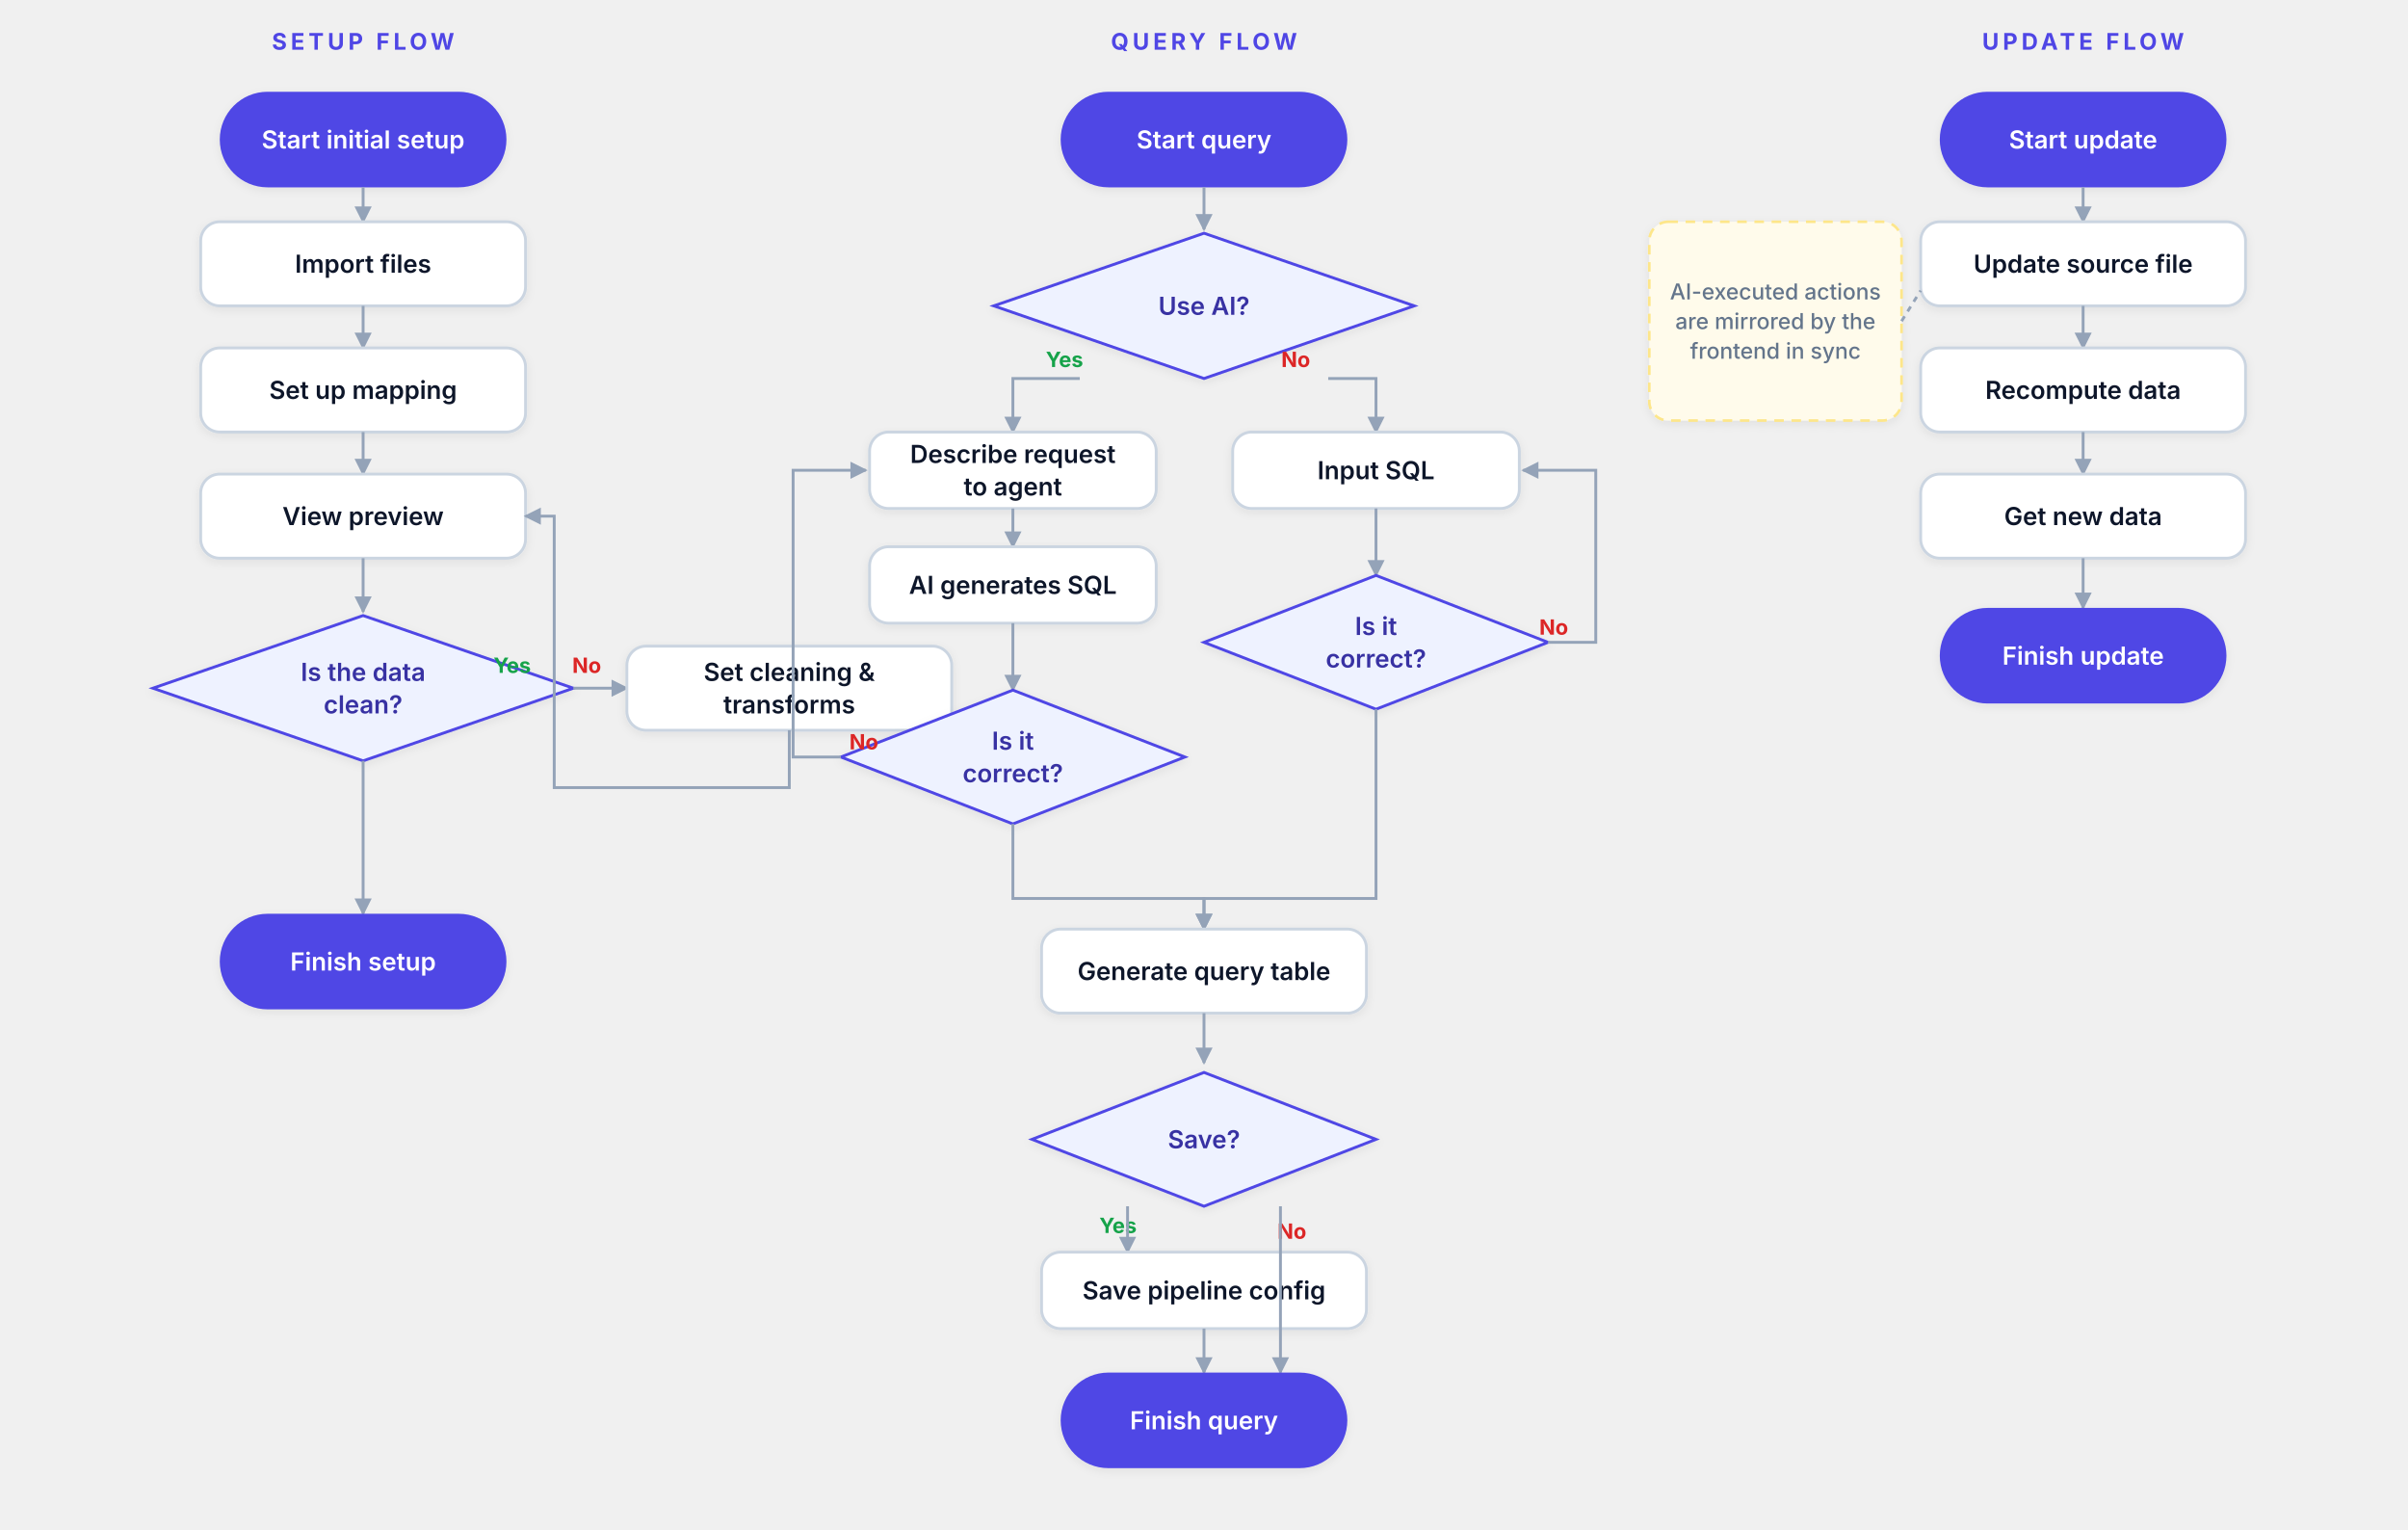
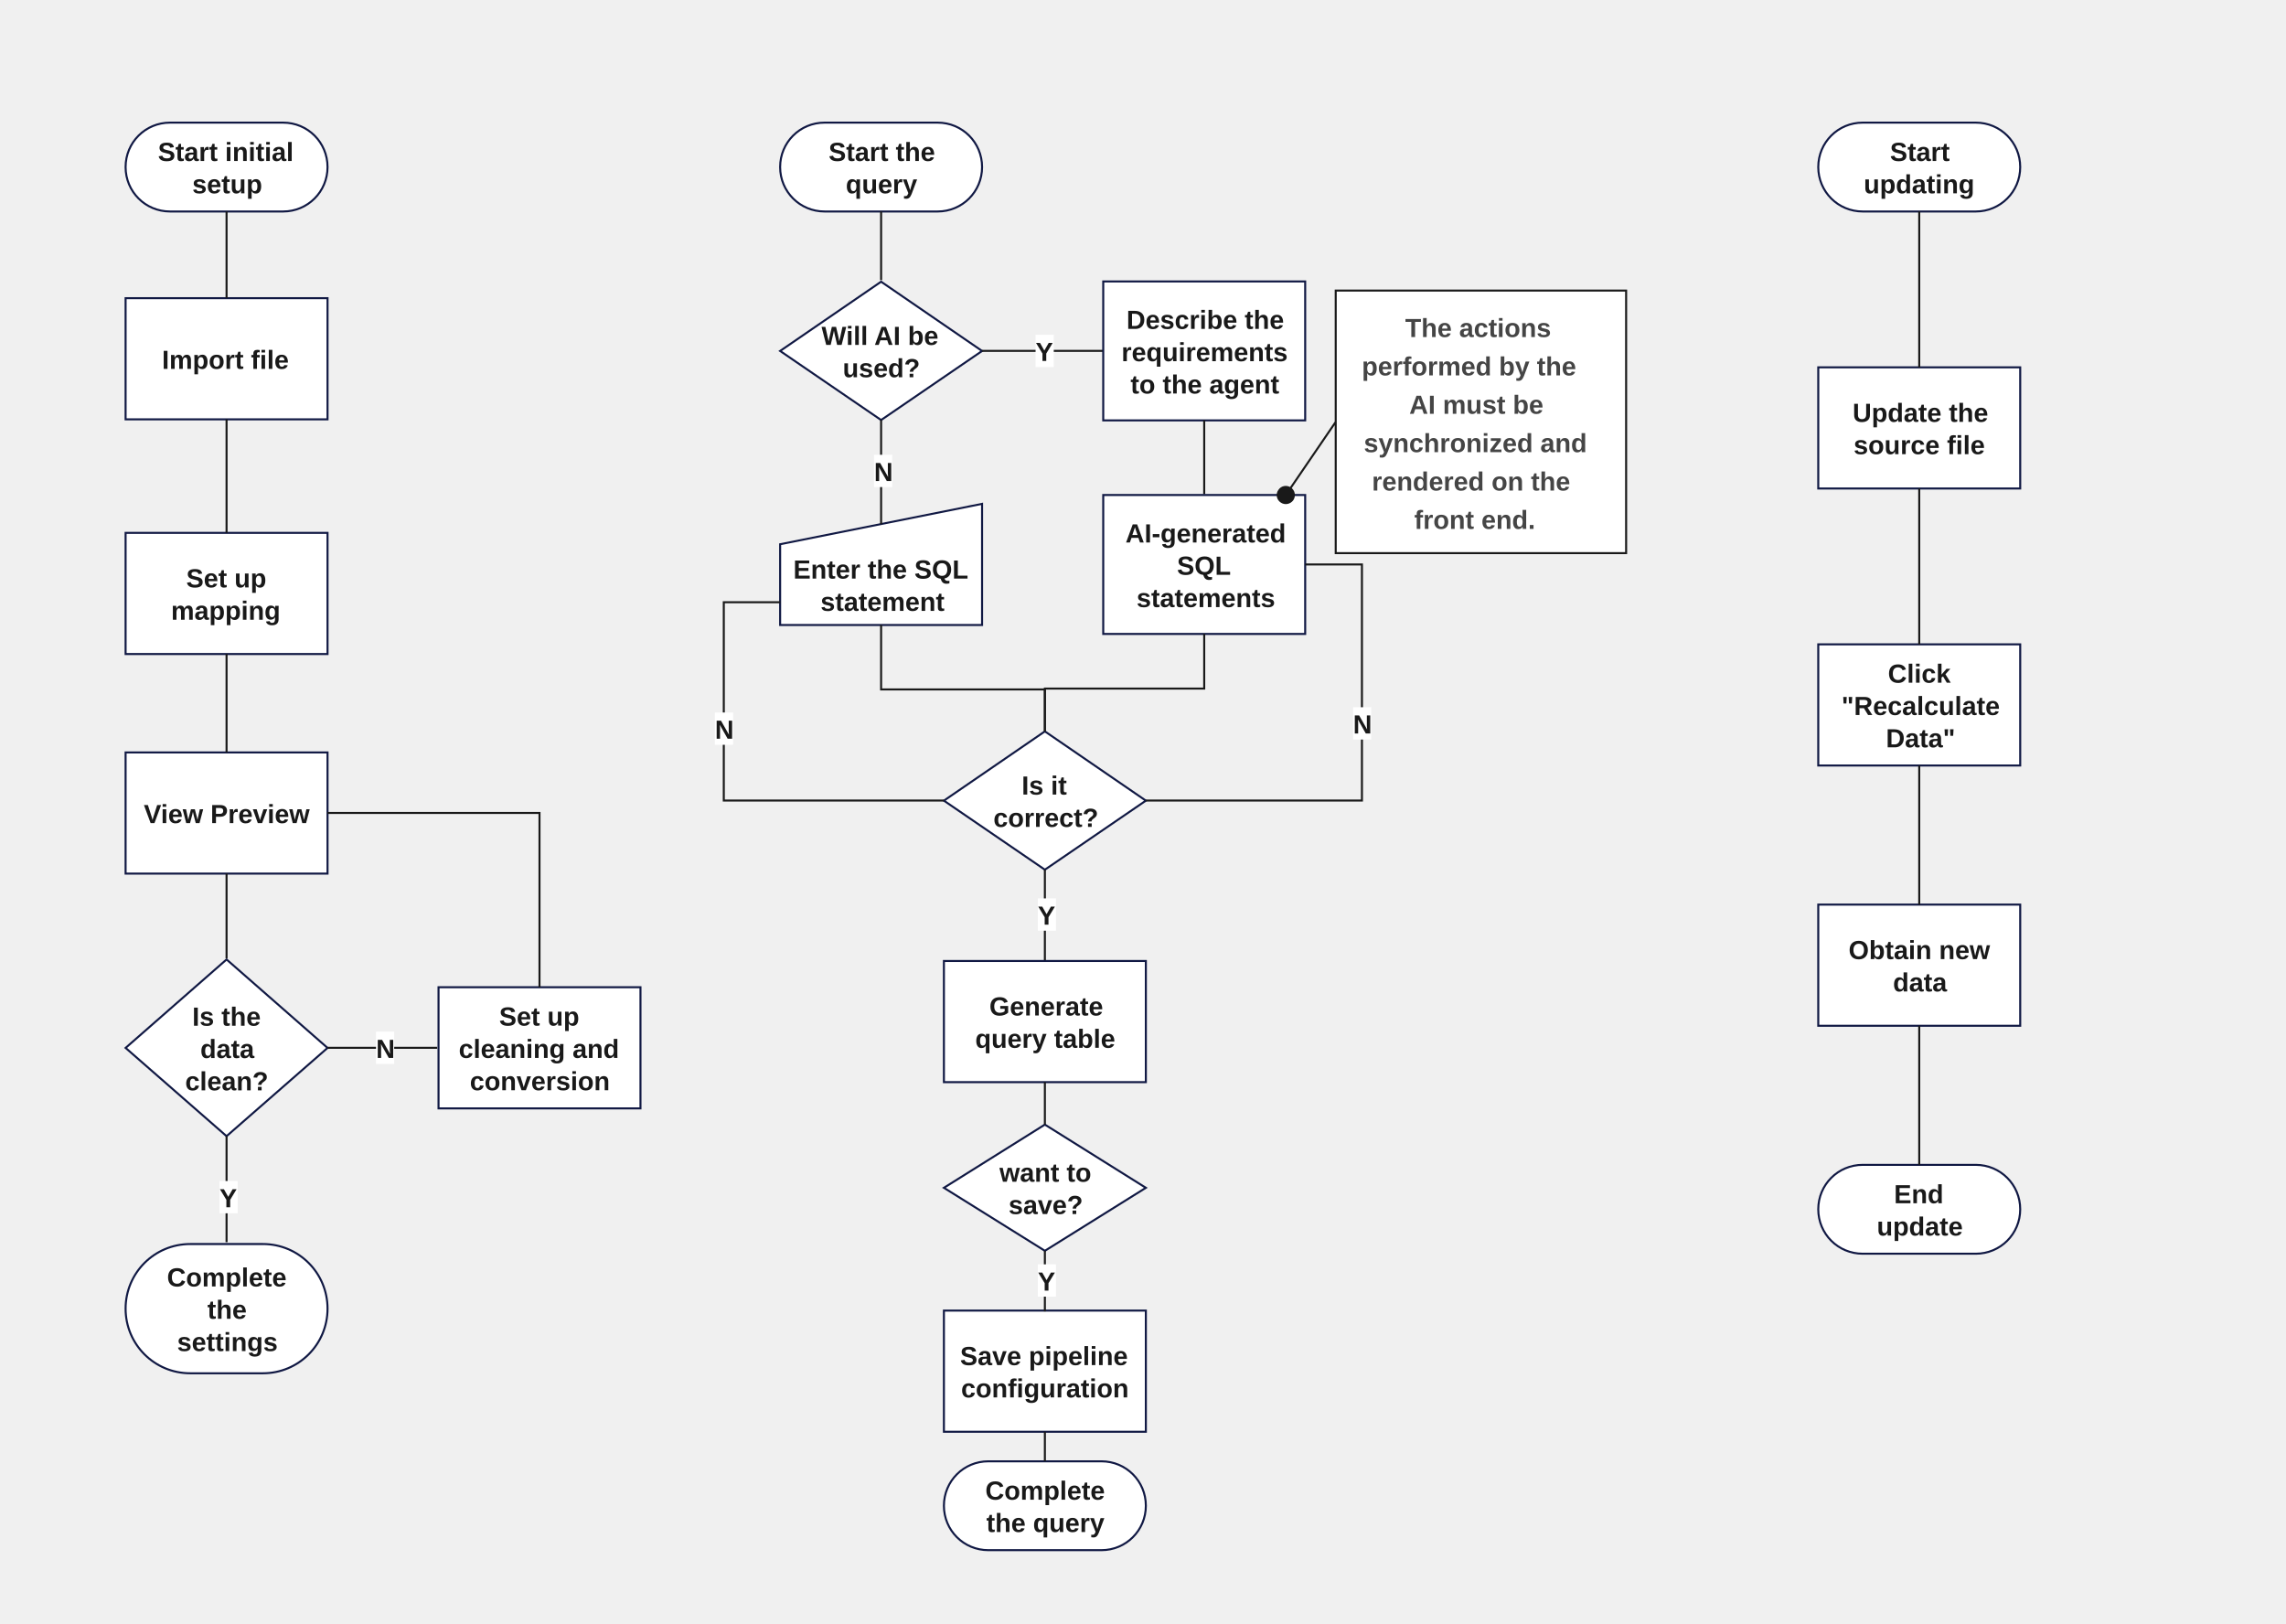
- <svg xmlns="http://www.w3.org/2000/svg" width="1260" height="800" viewBox="0 0 1260 800" role="img" aria-label="OnWorking — User Flows">
-   <style>svg{font-family:'Segoe UI', 'Inter', -apple-system, 'Helvetica Neue', Arial, sans-serif;}</style>
+ <svg xmlns="http://www.w3.org/2000/svg" xmlns:ns1="urn:edrawmax" height="804" width="1132" viewBox="0 0 1132 804">
  <defs>
-     <marker id="arr" markerWidth="9" markerHeight="9" refX="8" refY="4.5" orient="auto" markerUnits="userSpaceOnUse">
-       <path d="M0,0 L9,4.5 L0,9 z" fill="#94A3B8" />
+     <marker markerHeight="10" orient="auto" ns1:arrow="4" refX="7" markerWidth="10" markerUnits="userSpaceOnUse" id="edrawArrow_end_4_1_#191919" refY="4">
+       <path d="M1.0,1.0L7.0,4.0L1.0,7.0L1.0,1.0" stroke="#191919" stroke-width="1" stroke-linecap="round" fill="#191919" />
    </marker>
-     <filter id="sh" x="-10%" y="-10%" width="120%" height="130%">
-       <feDropShadow dx="0" dy="1.5" stdDeviation="2.5" flood-color="#0F172A" flood-opacity="0.07" />
-     </filter>
  </defs>
-   <text x="190" y="26" font-size="12" font-weight="700" fill="#4F46E5" text-anchor="middle" letter-spacing="2">SETUP FLOW</text>
-   <text x="630" y="26" font-size="12" font-weight="700" fill="#4F46E5" text-anchor="middle" letter-spacing="2">QUERY FLOW</text>
-   <text x="1090" y="26" font-size="12" font-weight="700" fill="#4F46E5" text-anchor="middle" letter-spacing="2">UPDATE FLOW</text>
-   <g filter="url(#sh)">
-     <rect x="115" y="48" width="150" height="50" rx="25" fill="#4F46E5" stroke="none" />
-     <text x="190" y="77.68" font-size="13" font-weight="600" fill="#FFFFFF" text-anchor="middle">Start initial setup</text>
+   <g ns1:name="软件流程图" id="page2" transform="translate(5.5,5.5)">
+     <rect x="0" y="0" height="794" width="1123" fill="none" />
+     <g id="shape1" transform="translate(56.693,55.2224)">
+       <path d="M22.0,44.0L78.0,44.0L78.0,44.0C90.2,44.0,100.0,34.2,100.0,22.0C100.0,9.8,90.2,.0,78.0,.0L22.0,.0L22.0,.0C9.8,.0,.0,9.8,.0,22.0C.0,34.2,9.8,44.0,22.0,44.0z" stroke="#101843" stroke-width="1" fill="#ffffff" fill-rule="nonzero" />
+       <text style="fill:#191919;font-family:Arial,PingFang SC,Mircrosoft YaHei,Arial;font-size:20px;font-weight:bold" xml:space="preserve">
+         <tspan x="16.0" textLength="69.0" style="font-size:13px" y="19.0">Start initial </tspan>
+         <tspan x="33.0" textLength="34.0" style="font-size:13px" y="35.0">setup</tspan>
+       </text>
+     </g>
+     <g id="shape2" transform="translate(56.693,142.152)">
+       <path d="M100.0,60.0L100.0,.0L.0,.0L.0,60.0L100.0,60.0z" stroke="#101843" stroke-width="1" fill="#ffffff" fill-rule="nonzero" />
+       <text style="fill:#191919;font-family:Arial,PingFang SC,Mircrosoft YaHei,Arial;font-size:20px;font-weight:bold" xml:space="preserve">
+         <tspan x="18.0" textLength="64.0" style="font-size:13px" y="35.0">Import file</tspan>
+       </text>
+     </g>
+     <g id="shape3" transform="translate(106.693,99.2224)">
+       <path d="M.0,.0L.0,42.9" stroke="#191919" stroke-width="1" marker-end="url(#edrawArrow_end_4_1_#191919)" fill="none" />
+     </g>
+     <g id="shape4" transform="translate(56.693,258.364)">
+       <path d="M100.0,60.0L100.0,.0L.0,.0L.0,60.0L100.0,60.0z" stroke="#101843" stroke-width="1" fill="#ffffff" fill-rule="nonzero" />
+       <text style="fill:#191919;font-family:Arial,PingFang SC,Mircrosoft YaHei,Arial;font-size:20px;font-weight:bold" xml:space="preserve">
+         <tspan x="30.0" textLength="44.0" style="font-size:13px" y="27.0">Set up </tspan>
+         <tspan x="22.5" textLength="55.0" style="font-size:13px" y="43.0">mapping</tspan>
+       </text>
+     </g>
+     <g id="shape5" transform="translate(106.693,202.152)">
+       <path d="M.0,.0L.0,56.2" stroke="#191919" stroke-width="1" marker-end="url(#edrawArrow_end_4_1_#191919)" fill="none" />
+     </g>
+     <g id="shape6" transform="translate(56.693,367.089)">
+       <path d="M100.0,60.0L100.0,.0L.0,.0L.0,60.0L100.0,60.0z" stroke="#101843" stroke-width="1" fill="#ffffff" fill-rule="nonzero" />
+       <text style="fill:#191919;font-family:Arial,PingFang SC,Mircrosoft YaHei,Arial;font-size:20px;font-weight:bold" xml:space="preserve">
+         <tspan x="9.0" textLength="82.0" style="font-size:13px" y="35.0">View Preview</tspan>
+       </text>
+     </g>
+     <g id="shape7" transform="translate(106.693,318.364)">
+       <path d="M.0,.0L.0,48.7" stroke="#191919" stroke-width="1" marker-end="url(#edrawArrow_end_4_1_#191919)" fill="none" />
+     </g>
+     <g id="shape8" transform="translate(211.654,483.356)">
+       <path d="M100.0,60.0L100.0,.0L.0,.0L.0,60.0L100.0,60.0z" stroke="#101843" stroke-width="1" fill="#ffffff" fill-rule="nonzero" />
+       <text style="fill:#191919;font-family:Arial,PingFang SC,Mircrosoft YaHei,Arial;font-size:20px;font-weight:bold" xml:space="preserve">
+         <tspan x="30.0" textLength="44.0" style="font-size:13px" y="19.0">Set up </tspan>
+         <tspan x="10.0" textLength="84.0" style="font-size:13px" y="35.0">cleaning and </tspan>
+         <tspan x="15.5" textLength="69.0" style="font-size:13px" y="51.0">conversion</tspan>
+       </text>
+     </g>
+     <g id="shape9" transform="translate(56.693,469.606)">
+       <path d="M50.0,87.5L100.0,43.8L50.0,.0L.0,43.8L50.0,87.5z" stroke="#101843" stroke-width="1" fill="#ffffff" fill-rule="nonzero" />
+       <text style="fill:#191919;font-family:Arial,PingFang SC,Mircrosoft YaHei,Arial;font-size:20px;font-weight:bold" xml:space="preserve">
+         <tspan x="33.0" textLength="38.0" style="font-size:13px" y="32.8">Is the </tspan>
+         <tspan x="37.0" textLength="30.0" style="font-size:13px" y="48.8">data </tspan>
+         <tspan x="29.5" textLength="41.0" style="font-size:13px" y="64.8">clean?</tspan>
+       </text>
+     </g>
+     <g id="shape10" transform="translate(106.693,427.089)">
+       <path d="M.0,.0L.0,42.0" stroke="#191919" stroke-width="1" marker-end="url(#edrawArrow_end_4_1_#191919)" fill="none" />
+     </g>
+     <g id="shape11" transform="translate(156.693,513.356)">
+       <path d="M.0,.0L54.3,.0" stroke="#191919" stroke-width="1" marker-end="url(#edrawArrow_end_4_1_#191919)" fill="none" />
+       <rect x="24.0" y="-8.0" height="16.0" width="9.0" fill="#ffffff" />
+       <text style="fill:#191919;font-family:Arial,PingFang SC,Mircrosoft YaHei,Arial;font-size:20px;font-weight:bold" xml:space="preserve">
+         <tspan x="24.0" textLength="9.0" style="font-size:13px" y="5.0">N</tspan>
+       </text>
+     </g>
+     <g id="shape12" transform="translate(261.654,483.356)">
+       <path d="M.0,.0L.0,-86.3L-105.0,-86.3" stroke="#191919" stroke-width="1" marker-end="url(#edrawArrow_end_4_1_#191919)" fill="none" />
+     </g>
+     <g id="shape13" transform="translate(56.693,610.5197)">
+       <path d="M32.0,64.0L68.0,64.0L68.0,64.0C85.7,64.0,100.0,49.7,100.0,32.0C100.0,14.3,85.7,.0,68.0,.0L32.0,.0L32.0,.0C14.3,.0,.0,14.3,.0,32.0C.0,49.7,14.3,64.0,32.0,64.0z" stroke="#101843" stroke-width="1" fill="#ffffff" fill-rule="nonzero" />
+       <text style="fill:#191919;font-family:Arial,PingFang SC,Mircrosoft YaHei,Arial;font-size:20px;font-weight:bold" xml:space="preserve">
+         <tspan x="20.5" textLength="59.5" style="font-size:13px" y="21.0">Complete </tspan>
+         <tspan x="40.5" textLength="23.0" style="font-size:13px" y="37.0">the </tspan>
+         <tspan x="25.5" textLength="49.0" style="font-size:13px" y="53.0">settings</tspan>
+       </text>
+     </g>
+     <g id="shape14" transform="translate(106.693,557.106)">
+       <path d="M.0,.0L.0,52.5" stroke="#191919" stroke-width="1" marker-end="url(#edrawArrow_end_4_1_#191919)" fill="none" />
+       <rect x="-3.5" y="22.2" height="16.0" width="9.0" fill="#ffffff" />
+       <text style="fill:#191919;font-family:Arial,PingFang SC,Mircrosoft YaHei,Arial;font-size:20px;font-weight:bold" xml:space="preserve">
+         <tspan x="-3.5" textLength="9.0" style="font-size:13px" y="35.2">Y</tspan>
+       </text>
+     </g>
+     <g id="shape15" transform="translate(380.811,55.2224)">
+       <path d="M22.0,44.0L78.0,44.0L78.0,44.0C90.2,44.0,100.0,34.2,100.0,22.0C100.0,9.8,90.2,.0,78.0,.0L22.0,.0L22.0,.0C9.8,.0,.0,9.8,.0,22.0C.0,34.2,9.8,44.0,22.0,44.0z" stroke="#101843" stroke-width="1" fill="#ffffff" fill-rule="nonzero" />
+       <text style="fill:#191919;font-family:Arial,PingFang SC,Mircrosoft YaHei,Arial;font-size:20px;font-weight:bold" xml:space="preserve">
+         <tspan x="24.0" textLength="56.0" style="font-size:13px" y="19.0">Start the </tspan>
+         <tspan x="32.5" textLength="35.0" style="font-size:13px" y="35.0">query</tspan>
+       </text>
+     </g>
+     <g id="shape16" transform="translate(380.811,133.992)">
+       <path d="M50.0,68.5L100.0,34.3L50.0,.0L.0,34.3L50.0,68.5z" stroke="#101843" stroke-width="1" fill="#ffffff" fill-rule="nonzero" />
+       <text style="fill:#191919;font-family:Arial,PingFang SC,Mircrosoft YaHei,Arial;font-size:20px;font-weight:bold" xml:space="preserve">
+         <tspan x="20.5" textLength="59.5" style="font-size:13px" y="31.3">Will AI be </tspan>
+         <tspan x="31.0" textLength="38.0" style="font-size:13px" y="47.3">used?</tspan>
+       </text>
+     </g>
+     <g id="shape17" transform="translate(480.811,168.242)">
+       <path d="M.0,.0L60.0,.0" stroke="#191919" stroke-width="1" marker-end="url(#edrawArrow_end_4_1_#191919)" fill="none" />
+       <rect x="26.5" y="-8.0" height="16.0" width="9.0" fill="#ffffff" />
+       <text style="fill:#191919;font-family:Arial,PingFang SC,Mircrosoft YaHei,Arial;font-size:20px;font-weight:bold" xml:space="preserve">
+         <tspan x="26.5" textLength="9.0" style="font-size:13px" y="5.0">Y</tspan>
+       </text>
+     </g>
+     <g id="shape18" transform="translate(540.811,133.867)">
+       <path d="M100.0,68.8L100.0,.0L.0,.0L.0,68.8L100.0,68.8z" stroke="#101843" stroke-width="1" fill="#ffffff" fill-rule="nonzero" />
+       <text style="fill:#191919;font-family:Arial,PingFang SC,Mircrosoft YaHei,Arial;font-size:20px;font-weight:bold" xml:space="preserve">
+         <tspan x="11.5" textLength="81.0" style="font-size:13px" y="23.5">Describe the </tspan>
+         <tspan x="9.0" textLength="86.0" style="font-size:13px" y="39.5">requirements </tspan>
+         <tspan x="13.5" textLength="73.0" style="font-size:13px" y="55.5">to the agent</tspan>
+       </text>
+     </g>
+     <g id="shape19" transform="translate(590.811,202.617)">
+       <path d="M.0,.0L.0,36.6" stroke="#191919" stroke-width="1" marker-end="url(#edrawArrow_end_4_1_#191919)" fill="none" />
+     </g>
+     <g id="shape20" transform="translate(540.811,239.617)">
+       <path d="M100.0,68.8L100.0,.0L.0,.0L.0,68.8L100.0,68.8z" stroke="#101843" stroke-width="1" fill="#ffffff" fill-rule="nonzero" />
+       <text style="fill:#191919;font-family:Arial,PingFang SC,Mircrosoft YaHei,Arial;font-size:20px;font-weight:bold" xml:space="preserve">
+         <tspan x="11.0" textLength="82.0" style="font-size:13px" y="23.5">AI-generated </tspan>
+         <tspan x="36.5" textLength="31.0" style="font-size:13px" y="39.5">SQL </tspan>
+         <tspan x="16.5" textLength="67.0" style="font-size:13px" y="55.5">statements</tspan>
+       </text>
+     </g>
+     <g id="shape21" transform="translate(430.811,99.2224)">
+       <path d="M.0,.0L.0,34.0" stroke="#191919" stroke-width="1" marker-end="url(#edrawArrow_end_4_1_#191919)" fill="none" />
+     </g>
+     <g id="shape22" transform="translate(380.811,243.992)">
+       <ns1:custProps>
+         <ns1:property ns1:Format="#,###0.00" ns1:Unit="CNY" ns1:Label="Cost" ns1:Name="Cost" ns1:Type="4" ns1:Value="" ns1:Invisible="0" />
+         <ns1:property ns1:Format="[h]:[mm] &quot;eh:em&quot;" ns1:Unit="" ns1:Label="Duration" ns1:Name="Duration" ns1:Type="3" ns1:Value="" ns1:Invisible="0" />
+         <ns1:property ns1:Format="@" ns1:Unit="" ns1:Label="Resources" ns1:Name="Resources" ns1:Type="0" ns1:Value="" ns1:Invisible="0" />
+       </ns1:custProps>
+       <path d="M.0,60.0L100.0,60.0L100.0,.0L.0,20.0L.0,60.0z" stroke="#101843" stroke-width="1" fill="#ffffff" fill-rule="nonzero" />
+       <text style="fill:#191919;font-family:Arial,PingFang SC,Mircrosoft YaHei,Arial;font-size:20px;font-weight:bold" xml:space="preserve">
+         <tspan x="6.5" textLength="89.5" style="font-size:13px" y="37.0">Enter the SQL </tspan>
+         <tspan x="20.0" textLength="60.0" style="font-size:13px" y="53.0">statement</tspan>
+       </text>
+     </g>
+     <g id="shape23" transform="translate(430.811,202.492)">
+       <path d="M.0,.0L.0,51.5" stroke="#191919" stroke-width="1" marker-end="url(#edrawArrow_end_4_1_#191919)" fill="none" />
+       <rect x="-3.5" y="17.2" height="16.0" width="9.0" fill="#ffffff" />
+       <text style="fill:#191919;font-family:Arial,PingFang SC,Mircrosoft YaHei,Arial;font-size:20px;font-weight:bold" xml:space="preserve">
+         <tspan x="-3.5" textLength="9.0" style="font-size:13px" y="30.2">N</tspan>
+       </text>
+     </g>
+     <g id="shape24" transform="translate(461.913,356.661)">
+       <path d="M50.0,68.5L100.0,34.3L50.0,.0L.0,34.3L50.0,68.5z" stroke="#101843" stroke-width="1" fill="#ffffff" fill-rule="nonzero" />
+       <text style="fill:#191919;font-family:Arial,PingFang SC,Mircrosoft YaHei,Arial;font-size:20px;font-weight:bold" xml:space="preserve">
+         <tspan x="38.5" textLength="27.0" style="font-size:13px" y="31.3">Is it </tspan>
+         <tspan x="24.5" textLength="51.0" style="font-size:13px" y="47.3">correct?</tspan>
+       </text>
+     </g>
+     <g id="shape25" transform="translate(590.811,308.367)">
+       <path d="M.0,.0L.0,27.1L-78.9,27.1L-78.9,48.3" stroke="#191919" stroke-width="1" marker-end="url(#edrawArrow_end_4_1_#191919)" fill="none" />
+     </g>
+     <g id="shape26" transform="translate(430.811,303.992)">
+       <path d="M.0,.0L.0,31.9L81.1,31.9L81.1,52.7" stroke="#191919" stroke-width="1" marker-end="url(#edrawArrow_end_4_1_#191919)" fill="none" />
+     </g>
+     <g id="shape27" transform="translate(461.913,390.911)">
+       <path d="M.0,.0L-109.0,.0L-109.0,-98.2L-81.0,-98.2" stroke="#191919" stroke-width="1" marker-end="url(#edrawArrow_end_4_1_#191919)" fill="none" />
+       <rect x="-113.4" y="-43.6" height="16.0" width="9.0" fill="#ffffff" />
+       <text style="fill:#191919;font-family:Arial,PingFang SC,Mircrosoft YaHei,Arial;font-size:20px;font-weight:bold" xml:space="preserve">
+         <tspan x="-113.4" textLength="9.0" style="font-size:13px" y="-30.6">N</tspan>
+       </text>
+     </g>
+     <g id="shape28" transform="translate(561.913,390.911)">
+       <path d="M.0,.0L107.0,.0L107.0,-116.9L79.0,-116.9" stroke="#191919" stroke-width="1" marker-end="url(#edrawArrow_end_4_1_#191919)" fill="none" />
+       <rect x="102.6" y="-46.2" height="16.0" width="9.0" fill="#ffffff" />
+       <text style="fill:#191919;font-family:Arial,PingFang SC,Mircrosoft YaHei,Arial;font-size:20px;font-weight:bold" xml:space="preserve">
+         <tspan x="102.6" textLength="9.0" style="font-size:13px" y="-33.2">N</tspan>
+       </text>
+     </g>
+     <g id="shape29" transform="translate(461.913,470.356)">
+       <path d="M100.0,60.0L100.0,.0L.0,.0L.0,60.0L100.0,60.0z" stroke="#101843" stroke-width="1" fill="#ffffff" fill-rule="nonzero" />
+       <text style="fill:#191919;font-family:Arial,PingFang SC,Mircrosoft YaHei,Arial;font-size:20px;font-weight:bold" xml:space="preserve">
+         <tspan x="22.5" textLength="59.0" style="font-size:13px" y="27.0">Generate </tspan>
+         <tspan x="15.5" textLength="69.0" style="font-size:13px" y="43.0">query table</tspan>
+       </text>
+     </g>
+     <g id="shape30" transform="translate(511.913,425.161)">
+       <path d="M.0,.0L.0,44.8" stroke="#191919" stroke-width="1" marker-end="url(#edrawArrow_end_4_1_#191919)" fill="none" />
+       <rect x="-3.5" y="14.2" height="16.0" width="9.0" fill="#ffffff" />
+       <text style="fill:#191919;font-family:Arial,PingFang SC,Mircrosoft YaHei,Arial;font-size:20px;font-weight:bold" xml:space="preserve">
+         <tspan x="-3.5" textLength="9.0" style="font-size:13px" y="27.2">Y</tspan>
+       </text>
+     </g>
+     <g id="shape31" transform="translate(461.913,643.478)">
+       <path d="M100.0,60.0L100.0,.0L.0,.0L.0,60.0L100.0,60.0z" stroke="#101843" stroke-width="1" fill="#ffffff" fill-rule="nonzero" />
+       <text style="fill:#191919;font-family:Arial,PingFang SC,Mircrosoft YaHei,Arial;font-size:20px;font-weight:bold" xml:space="preserve">
+         <tspan x="8.0" textLength="88.0" style="font-size:13px" y="27.0">Save pipeline </tspan>
+         <tspan x="8.5" textLength="83.0" style="font-size:13px" y="43.0">configuration</tspan>
+       </text>
+     </g>
+     <g id="shape32" transform="translate(461.913,551.374)">
+       <path d="M50.0,62.5L100.0,31.3L50.0,.0L.0,31.3L50.0,62.5z" stroke="#101843" stroke-width="1" fill="#ffffff" fill-rule="nonzero" />
+       <text style="fill:#191919;font-family:Arial,PingFang SC,Mircrosoft YaHei,Arial;font-size:20px;font-weight:bold" xml:space="preserve">
+         <tspan x="27.5" textLength="49.0" style="font-size:13px" y="28.3">want to </tspan>
+         <tspan x="32.0" textLength="36.0" style="font-size:13px" y="44.3">save?</tspan>
+       </text>
+     </g>
+     <g id="shape33" transform="translate(511.913,530.356)">
+       <path d="M.0,.0L.0,21.0" stroke="#191919" stroke-width="1" marker-end="url(#edrawArrow_end_4_1_#191919)" fill="none" />
+     </g>
+     <g id="shape34" transform="translate(511.913,613.874)">
+       <path d="M.0,.0L.0,30.0" stroke="#191919" stroke-width="1" marker-end="url(#edrawArrow_end_4_1_#191919)" fill="none" />
+       <rect x="-3.5" y="6.7" height="16.0" width="9.0" fill="#ffffff" />
+       <text style="fill:#191919;font-family:Arial,PingFang SC,Mircrosoft YaHei,Arial;font-size:20px;font-weight:bold" xml:space="preserve">
+         <tspan x="-3.5" textLength="9.0" style="font-size:13px" y="19.7">Y</tspan>
+       </text>
+     </g>
+     <g id="shape35" transform="translate(461.913,718.1102)">
+       <path d="M22.0,44.0L78.0,44.0L78.0,44.0C90.2,44.0,100.0,34.2,100.0,22.0C100.0,9.8,90.2,.0,78.0,.0L22.0,.0L22.0,.0C9.8,.0,.0,9.8,.0,22.0C.0,34.2,9.8,44.0,22.0,44.0z" stroke="#101843" stroke-width="1" fill="#ffffff" fill-rule="nonzero" />
+       <text style="fill:#191919;font-family:Arial,PingFang SC,Mircrosoft YaHei,Arial;font-size:20px;font-weight:bold" xml:space="preserve">
+         <tspan x="20.5" textLength="63.0" style="font-size:13px" y="19.0">Complete </tspan>
+         <tspan x="21.0" textLength="58.0" style="font-size:13px" y="35.0">the query</tspan>
+       </text>
+     </g>
+     <g id="shape36" transform="translate(511.913,703.478)">
+       <path d="M.0,.0L.0,14.6" stroke="#191919" stroke-width="1" marker-end="url(#edrawArrow_end_4_1_#191919)" fill="none" />
+     </g>
+     <g id="shape37" transform="translate(894.882,55.2224)">
+       <path d="M22.0,44.0L78.0,44.0L78.0,44.0C90.2,44.0,100.0,34.2,100.0,22.0C100.0,9.8,90.2,.0,78.0,.0L22.0,.0L22.0,.0C9.8,.0,.0,9.8,.0,22.0C.0,34.2,9.8,44.0,22.0,44.0z" stroke="#101843" stroke-width="1" fill="#ffffff" fill-rule="nonzero" />
+       <text style="fill:#191919;font-family:Arial,PingFang SC,Mircrosoft YaHei,Arial;font-size:20px;font-weight:bold" xml:space="preserve">
+         <tspan x="35.5" textLength="33.0" style="font-size:13px" y="19.0">Start </tspan>
+         <tspan x="22.5" textLength="55.0" style="font-size:13px" y="35.0">updating</tspan>
+       </text>
+     </g>
+     <g id="shape38" transform="matrix(0,1,-1,0,799.734,138.395)">
+       <path d="M65.0,143.8L101.2,168.5M.0,.0L130.0,.0L130.0,143.8L.0,143.8L.0,.0z" stroke="#191919" stroke-width="1" fill="#ffffff" fill-rule="nonzero" />
+       <path d="M104.5,170.8C103.3,172.6,100.8,173.1,99.0,171.8C97.1,170.6,96.7,168.1,97.9,166.3C99.2,164.4,101.7,164.0,103.5,165.2C105.3,166.5,105.8,169.0,104.5,170.8" stroke="#191919" stroke-width="1" stroke-linecap="round" fill="#191919" />
+       <text style="fill:#454545;font-family:微软雅黑,PingFang SC,Mircrosoft YaHei,Arial;font-size:20px;font-weight:bold" xml:space="preserve" transform="matrix(0.00,-1.00,1.00,0.00,-6.9,136.9)">
+         <tspan x="27.5" textLength="79.0" style="font-size:13px" y="29.9">The actions </tspan>
+         <tspan x="6.0" textLength="122.0" style="font-size:13px" y="48.9">performed by the </tspan>
+         <tspan x="29.5" textLength="75.0" style="font-size:13px" y="67.9">AI must be </tspan>
+         <tspan x="7.0" textLength="120.0" style="font-size:13px" y="86.9">synchronized and </tspan>
+         <tspan x="11.0" textLength="112.0" style="font-size:13px" y="105.9">rendered on the </tspan>
+         <tspan x="32.0" textLength="66.0" style="font-size:13px" y="124.9">front end.</tspan>
+       </text>
+     </g>
+     <g id="shape39" transform="translate(894.882,176.395)">
+       <path d="M100.0,60.0L100.0,.0L.0,.0L.0,60.0L100.0,60.0z" stroke="#101843" stroke-width="1" fill="#ffffff" fill-rule="nonzero" />
+       <text style="fill:#191919;font-family:Arial,PingFang SC,Mircrosoft YaHei,Arial;font-size:20px;font-weight:bold" xml:space="preserve">
+         <tspan x="17.0" textLength="70.0" style="font-size:13px" y="27.0">Update the </tspan>
+         <tspan x="17.5" textLength="65.0" style="font-size:13px" y="43.0">source file</tspan>
+       </text>
+     </g>
+     <g id="shape40" transform="translate(944.882,99.2224)">
+       <path d="M.0,.0L.0,77.2" stroke="#191919" stroke-width="1" marker-end="url(#edrawArrow_end_4_1_#191919)" fill="none" />
+     </g>
+     <g id="shape41" transform="translate(894.882,313.567)">
+       <path d="M100.0,60.0L100.0,.0L.0,.0L.0,60.0L100.0,60.0z" stroke="#101843" stroke-width="1" fill="#ffffff" fill-rule="nonzero" />
+       <text style="fill:#191919;font-family:Arial,PingFang SC,Mircrosoft YaHei,Arial;font-size:20px;font-weight:bold" xml:space="preserve">
+         <tspan x="34.5" textLength="35.0" style="font-size:13px" y="19.0">Click </tspan>
+         <tspan x="11.5" textLength="81.0" style="font-size:13px" y="35.0">"Recalculate </tspan>
+         <tspan x="33.5" textLength="33.0" style="font-size:13px" y="51.0">Data"</tspan>
+       </text>
+     </g>
+     <g id="shape42" transform="translate(894.882,442.441)">
+       <path d="M100.0,60.0L100.0,.0L.0,.0L.0,60.0L100.0,60.0z" stroke="#101843" stroke-width="1" fill="#ffffff" fill-rule="nonzero" />
+       <text style="fill:#191919;font-family:Arial,PingFang SC,Mircrosoft YaHei,Arial;font-size:20px;font-weight:bold" xml:space="preserve">
+         <tspan x="15.0" textLength="74.0" style="font-size:13px" y="27.0">Obtain new </tspan>
+         <tspan x="37.0" textLength="26.0" style="font-size:13px" y="43.0">data</tspan>
+       </text>
+     </g>
+     <g id="shape43" transform="translate(944.882,236.395)">
+       <path d="M.0,.0L.0,77.2" stroke="#191919" stroke-width="1" marker-end="url(#edrawArrow_end_4_1_#191919)" fill="none" />
+     </g>
+     <g id="shape44" transform="translate(944.882,373.567)">
+       <path d="M.0,.0L.0,68.9" stroke="#191919" stroke-width="1" marker-end="url(#edrawArrow_end_4_1_#191919)" fill="none" />
+     </g>
+     <g id="shape45" transform="translate(894.882,571.315)">
+       <path d="M22.0,44.0L78.0,44.0L78.0,44.0C90.2,44.0,100.0,34.2,100.0,22.0C100.0,9.8,90.2,.0,78.0,.0L22.0,.0L22.0,.0C9.8,.0,.0,9.8,.0,22.0C.0,34.2,9.8,44.0,22.0,44.0z" stroke="#101843" stroke-width="1" fill="#ffffff" fill-rule="nonzero" />
+       <text style="fill:#191919;font-family:Arial,PingFang SC,Mircrosoft YaHei,Arial;font-size:20px;font-weight:bold" xml:space="preserve">
+         <tspan x="37.5" textLength="29.0" style="font-size:13px" y="19.0">End </tspan>
+         <tspan x="29.0" textLength="42.0" style="font-size:13px" y="35.0">update</tspan>
+       </text>
+     </g>
+     <g id="shape46" transform="translate(944.882,502.441)">
+       <path d="M.0,.0L.0,68.9" stroke="#191919" stroke-width="1" marker-end="url(#edrawArrow_end_4_1_#191919)" fill="none" />
+     </g>
  </g>
-   <path d="M190,98 L190,116" fill="none" stroke="#94A3B8" stroke-width="1.5" marker-end="url(#arr)" />
-   <g filter="url(#sh)">
-     <rect x="105" y="116" width="170" height="44" rx="10" fill="#FFFFFF" stroke="#CBD5E1" stroke-width="1.5" />
-     <text x="190" y="142.68" font-size="13" font-weight="600" fill="#0F172A" text-anchor="middle">Import files</text>
-   </g>
-   <path d="M190,160 L190,182" fill="none" stroke="#94A3B8" stroke-width="1.5" marker-end="url(#arr)" />
-   <g filter="url(#sh)">
-     <rect x="105" y="182" width="170" height="44" rx="10" fill="#FFFFFF" stroke="#CBD5E1" stroke-width="1.5" />
-     <text x="190" y="208.68" font-size="13" font-weight="600" fill="#0F172A" text-anchor="middle">Set up mapping</text>
-   </g>
-   <path d="M190,226 L190,248" fill="none" stroke="#94A3B8" stroke-width="1.5" marker-end="url(#arr)" />
-   <g filter="url(#sh)">
-     <rect x="105" y="248" width="170" height="44" rx="10" fill="#FFFFFF" stroke="#CBD5E1" stroke-width="1.5" />
-     <text x="190" y="274.68" font-size="13" font-weight="600" fill="#0F172A" text-anchor="middle">View preview</text>
-   </g>
-   <path d="M190,292 L190,320" fill="none" stroke="#94A3B8" stroke-width="1.5" marker-end="url(#arr)" />
-   <g filter="url(#sh)">
-     <polygon points="190,322 300,360 190,398 80,360" fill="#EEF2FF" stroke="#4F46E5" stroke-width="1.5" />
-     <text x="190" y="356.18" font-size="13" font-weight="600" fill="#3730A3" text-anchor="middle">Is the data</text>
-     <text x="190" y="373.18" font-size="13" font-weight="600" fill="#3730A3" text-anchor="middle">clean?</text>
-   </g>
-   <text x="268" y="352" font-size="11" font-weight="700" fill="#16A34A" text-anchor="middle">Yes</text>
-   <text x="307" y="352" font-size="11" font-weight="700" fill="#DC2626" text-anchor="middle">No</text>
-   <path d="M190,398 L190,478" fill="none" stroke="#94A3B8" stroke-width="1.5" marker-end="url(#arr)" />
-   <g filter="url(#sh)">
-     <rect x="115" y="478" width="150" height="50" rx="25" fill="#4F46E5" stroke="none" />
-     <text x="190" y="507.68" font-size="13" font-weight="600" fill="#FFFFFF" text-anchor="middle">Finish setup</text>
-   </g>
-   <path d="M300,360 L328,360" fill="none" stroke="#94A3B8" stroke-width="1.5" marker-end="url(#arr)" />
-   <g filter="url(#sh)">
-     <rect x="328" y="338" width="170" height="44" rx="10" fill="#FFFFFF" stroke="#CBD5E1" stroke-width="1.5" />
-     <text x="413" y="356.18" font-size="13" font-weight="600" fill="#0F172A" text-anchor="middle">Set cleaning &amp;</text>
-     <text x="413" y="373.18" font-size="13" font-weight="600" fill="#0F172A" text-anchor="middle">transforms</text>
-   </g>
-   <path d="M413,382 L413,412 L290,412 L290,270 L275,270" fill="none" stroke="#94A3B8" stroke-width="1.5" marker-end="url(#arr)" />
-   <g filter="url(#sh)">
-     <rect x="555" y="48" width="150" height="50" rx="25" fill="#4F46E5" stroke="none" />
-     <text x="630" y="77.68" font-size="13" font-weight="600" fill="#FFFFFF" text-anchor="middle">Start query</text>
-   </g>
-   <path d="M630,98 L630,120" fill="none" stroke="#94A3B8" stroke-width="1.5" marker-end="url(#arr)" />
-   <g filter="url(#sh)">
-     <polygon points="630,122 740,160 630,198 520,160" fill="#EEF2FF" stroke="#4F46E5" stroke-width="1.5" />
-     <text x="630" y="164.68" font-size="13" font-weight="600" fill="#3730A3" text-anchor="middle">Use AI?</text>
-   </g>
-   <path d="M565,198 L530,198 L530,226" fill="none" stroke="#94A3B8" stroke-width="1.5" marker-end="url(#arr)" />
-   <text x="557" y="192" font-size="11" font-weight="700" fill="#16A34A" text-anchor="middle">Yes</text>
-   <g filter="url(#sh)">
-     <rect x="455" y="226" width="150" height="40" rx="10" fill="#FFFFFF" stroke="#CBD5E1" stroke-width="1.5" />
-     <text x="530" y="242.18" font-size="13" font-weight="600" fill="#0F172A" text-anchor="middle">Describe request</text>
-     <text x="530" y="259.18" font-size="13" font-weight="600" fill="#0F172A" text-anchor="middle">to agent</text>
-   </g>
-   <path d="M530,266 L530,286" fill="none" stroke="#94A3B8" stroke-width="1.5" marker-end="url(#arr)" />
-   <g filter="url(#sh)">
-     <rect x="455" y="286" width="150" height="40" rx="10" fill="#FFFFFF" stroke="#CBD5E1" stroke-width="1.5" />
-     <text x="530" y="310.68" font-size="13" font-weight="600" fill="#0F172A" text-anchor="middle">AI generates SQL</text>
-   </g>
-   <path d="M530,326 L530,361" fill="none" stroke="#94A3B8" stroke-width="1.5" marker-end="url(#arr)" />
-   <g filter="url(#sh)">
-     <polygon points="530,361 620,396 530,431 440,396" fill="#EEF2FF" stroke="#4F46E5" stroke-width="1.5" />
-     <text x="530" y="392.18" font-size="13" font-weight="600" fill="#3730A3" text-anchor="middle">Is it</text>
-     <text x="530" y="409.18" font-size="13" font-weight="600" fill="#3730A3" text-anchor="middle">correct?</text>
-   </g>
-   <text x="452" y="392" font-size="11" font-weight="700" fill="#DC2626" text-anchor="middle">No</text>
-   <path d="M440,396 L415,396 L415,246 L453,246" fill="none" stroke="#94A3B8" stroke-width="1.5" marker-end="url(#arr)" />
-   <path d="M530,431 L530,470 L630,470 L630,486" fill="none" stroke="#94A3B8" stroke-width="1.5" marker-end="url(#arr)" />
-   <path d="M695,198 L720,198 L720,226" fill="none" stroke="#94A3B8" stroke-width="1.5" marker-end="url(#arr)" />
-   <text x="678" y="192" font-size="11" font-weight="700" fill="#DC2626" text-anchor="middle">No</text>
-   <g filter="url(#sh)">
-     <rect x="645" y="226" width="150" height="40" rx="10" fill="#FFFFFF" stroke="#CBD5E1" stroke-width="1.5" />
-     <text x="720" y="250.68" font-size="13" font-weight="600" fill="#0F172A" text-anchor="middle">Input SQL</text>
-   </g>
-   <path d="M720,266 L720,301" fill="none" stroke="#94A3B8" stroke-width="1.5" marker-end="url(#arr)" />
-   <g filter="url(#sh)">
-     <polygon points="720,301 810,336 720,371 630,336" fill="#EEF2FF" stroke="#4F46E5" stroke-width="1.5" />
-     <text x="720" y="332.18" font-size="13" font-weight="600" fill="#3730A3" text-anchor="middle">Is it</text>
-     <text x="720" y="349.18" font-size="13" font-weight="600" fill="#3730A3" text-anchor="middle">correct?</text>
-   </g>
-   <text x="813" y="332" font-size="11" font-weight="700" fill="#DC2626" text-anchor="middle">No</text>
-   <path d="M810,336 L835,336 L835,246 L797,246" fill="none" stroke="#94A3B8" stroke-width="1.5" marker-end="url(#arr)" />
-   <path d="M720,371 L720,470 L630,470 L630,486" fill="none" stroke="#94A3B8" stroke-width="1.5" marker-end="url(#arr)" />
-   <g filter="url(#sh)">
-     <rect x="545" y="486" width="170" height="44" rx="10" fill="#FFFFFF" stroke="#CBD5E1" stroke-width="1.5" />
-     <text x="630" y="512.68" font-size="13" font-weight="600" fill="#0F172A" text-anchor="middle">Generate query table</text>
-   </g>
-   <path d="M630,530 L630,556" fill="none" stroke="#94A3B8" stroke-width="1.5" marker-end="url(#arr)" />
-   <g filter="url(#sh)">
-     <polygon points="630,561 720,596 630,631 540,596" fill="#EEF2FF" stroke="#4F46E5" stroke-width="1.5" />
-     <text x="630" y="600.68" font-size="13" font-weight="600" fill="#3730A3" text-anchor="middle">Save?</text>
-   </g>
-   <text x="585" y="645" font-size="11" font-weight="700" fill="#16A34A" text-anchor="middle">Yes</text>
-   <text x="676" y="648" font-size="11" font-weight="700" fill="#DC2626" text-anchor="middle">No</text>
-   <path d="M590,631 L590,655" fill="none" stroke="#94A3B8" stroke-width="1.5" marker-end="url(#arr)" />
-   <g filter="url(#sh)">
-     <rect x="545" y="655" width="170" height="40" rx="10" fill="#FFFFFF" stroke="#CBD5E1" stroke-width="1.5" />
-     <text x="630" y="679.68" font-size="13" font-weight="600" fill="#0F172A" text-anchor="middle">Save pipeline config</text>
-   </g>
-   <path d="M630,695 L630,718" fill="none" stroke="#94A3B8" stroke-width="1.5" marker-end="url(#arr)" />
-   <path d="M670,631 L670,718" fill="none" stroke="#94A3B8" stroke-width="1.5" marker-end="url(#arr)" />
-   <g filter="url(#sh)">
-     <rect x="555" y="718" width="150" height="50" rx="25" fill="#4F46E5" stroke="none" />
-     <text x="630" y="747.68" font-size="13" font-weight="600" fill="#FFFFFF" text-anchor="middle">Finish query</text>
-   </g>
-   <g filter="url(#sh)">
-     <rect x="1015" y="48" width="150" height="50" rx="25" fill="#4F46E5" stroke="none" />
-     <text x="1090" y="77.68" font-size="13" font-weight="600" fill="#FFFFFF" text-anchor="middle">Start update</text>
-   </g>
-   <path d="M1090,98 L1090,116" fill="none" stroke="#94A3B8" stroke-width="1.5" marker-end="url(#arr)" />
-   <g filter="url(#sh)">
-     <rect x="1005" y="116" width="170" height="44" rx="10" fill="#FFFFFF" stroke="#CBD5E1" stroke-width="1.5" />
-     <text x="1090" y="142.68" font-size="13" font-weight="600" fill="#0F172A" text-anchor="middle">Update source file</text>
-   </g>
-   <path d="M1090,160 L1090,182" fill="none" stroke="#94A3B8" stroke-width="1.5" marker-end="url(#arr)" />
-   <g filter="url(#sh)">
-     <rect x="1005" y="182" width="170" height="44" rx="10" fill="#FFFFFF" stroke="#CBD5E1" stroke-width="1.5" />
-     <text x="1090" y="208.68" font-size="13" font-weight="600" fill="#0F172A" text-anchor="middle">Recompute data</text>
-   </g>
-   <path d="M1090,226 L1090,248" fill="none" stroke="#94A3B8" stroke-width="1.5" marker-end="url(#arr)" />
-   <g filter="url(#sh)">
-     <rect x="1005" y="248" width="170" height="44" rx="10" fill="#FFFFFF" stroke="#CBD5E1" stroke-width="1.5" />
-     <text x="1090" y="274.68" font-size="13" font-weight="600" fill="#0F172A" text-anchor="middle">Get new data</text>
-   </g>
-   <path d="M1090,292 L1090,318" fill="none" stroke="#94A3B8" stroke-width="1.5" marker-end="url(#arr)" />
-   <g filter="url(#sh)">
-     <rect x="1015" y="318" width="150" height="50" rx="25" fill="#4F46E5" stroke="none" />
-     <text x="1090" y="347.68" font-size="13" font-weight="600" fill="#FFFFFF" text-anchor="middle">Finish update</text>
-   </g>
-   <g filter="url(#sh)">
-     <rect x="863" y="116" width="132" height="104" rx="10" fill="#FFFBEB" stroke="#FDE68A" stroke-width="1.4" stroke-dasharray="5 4" />
-     <text x="929" y="156.64" font-size="11.5" font-weight="500" fill="#64748B" text-anchor="middle">AI-executed actions</text>
-     <text x="929" y="172.14" font-size="11.5" font-weight="500" fill="#64748B" text-anchor="middle">are mirrored by the</text>
-     <text x="929" y="187.64" font-size="11.5" font-weight="500" fill="#64748B" text-anchor="middle">frontend in sync</text>
-   </g>
-   <line x1="995" y1="168" x2="1005" y2="152" stroke="#94A3B8" stroke-width="1.5" stroke-dasharray="3 3" />
</svg>
